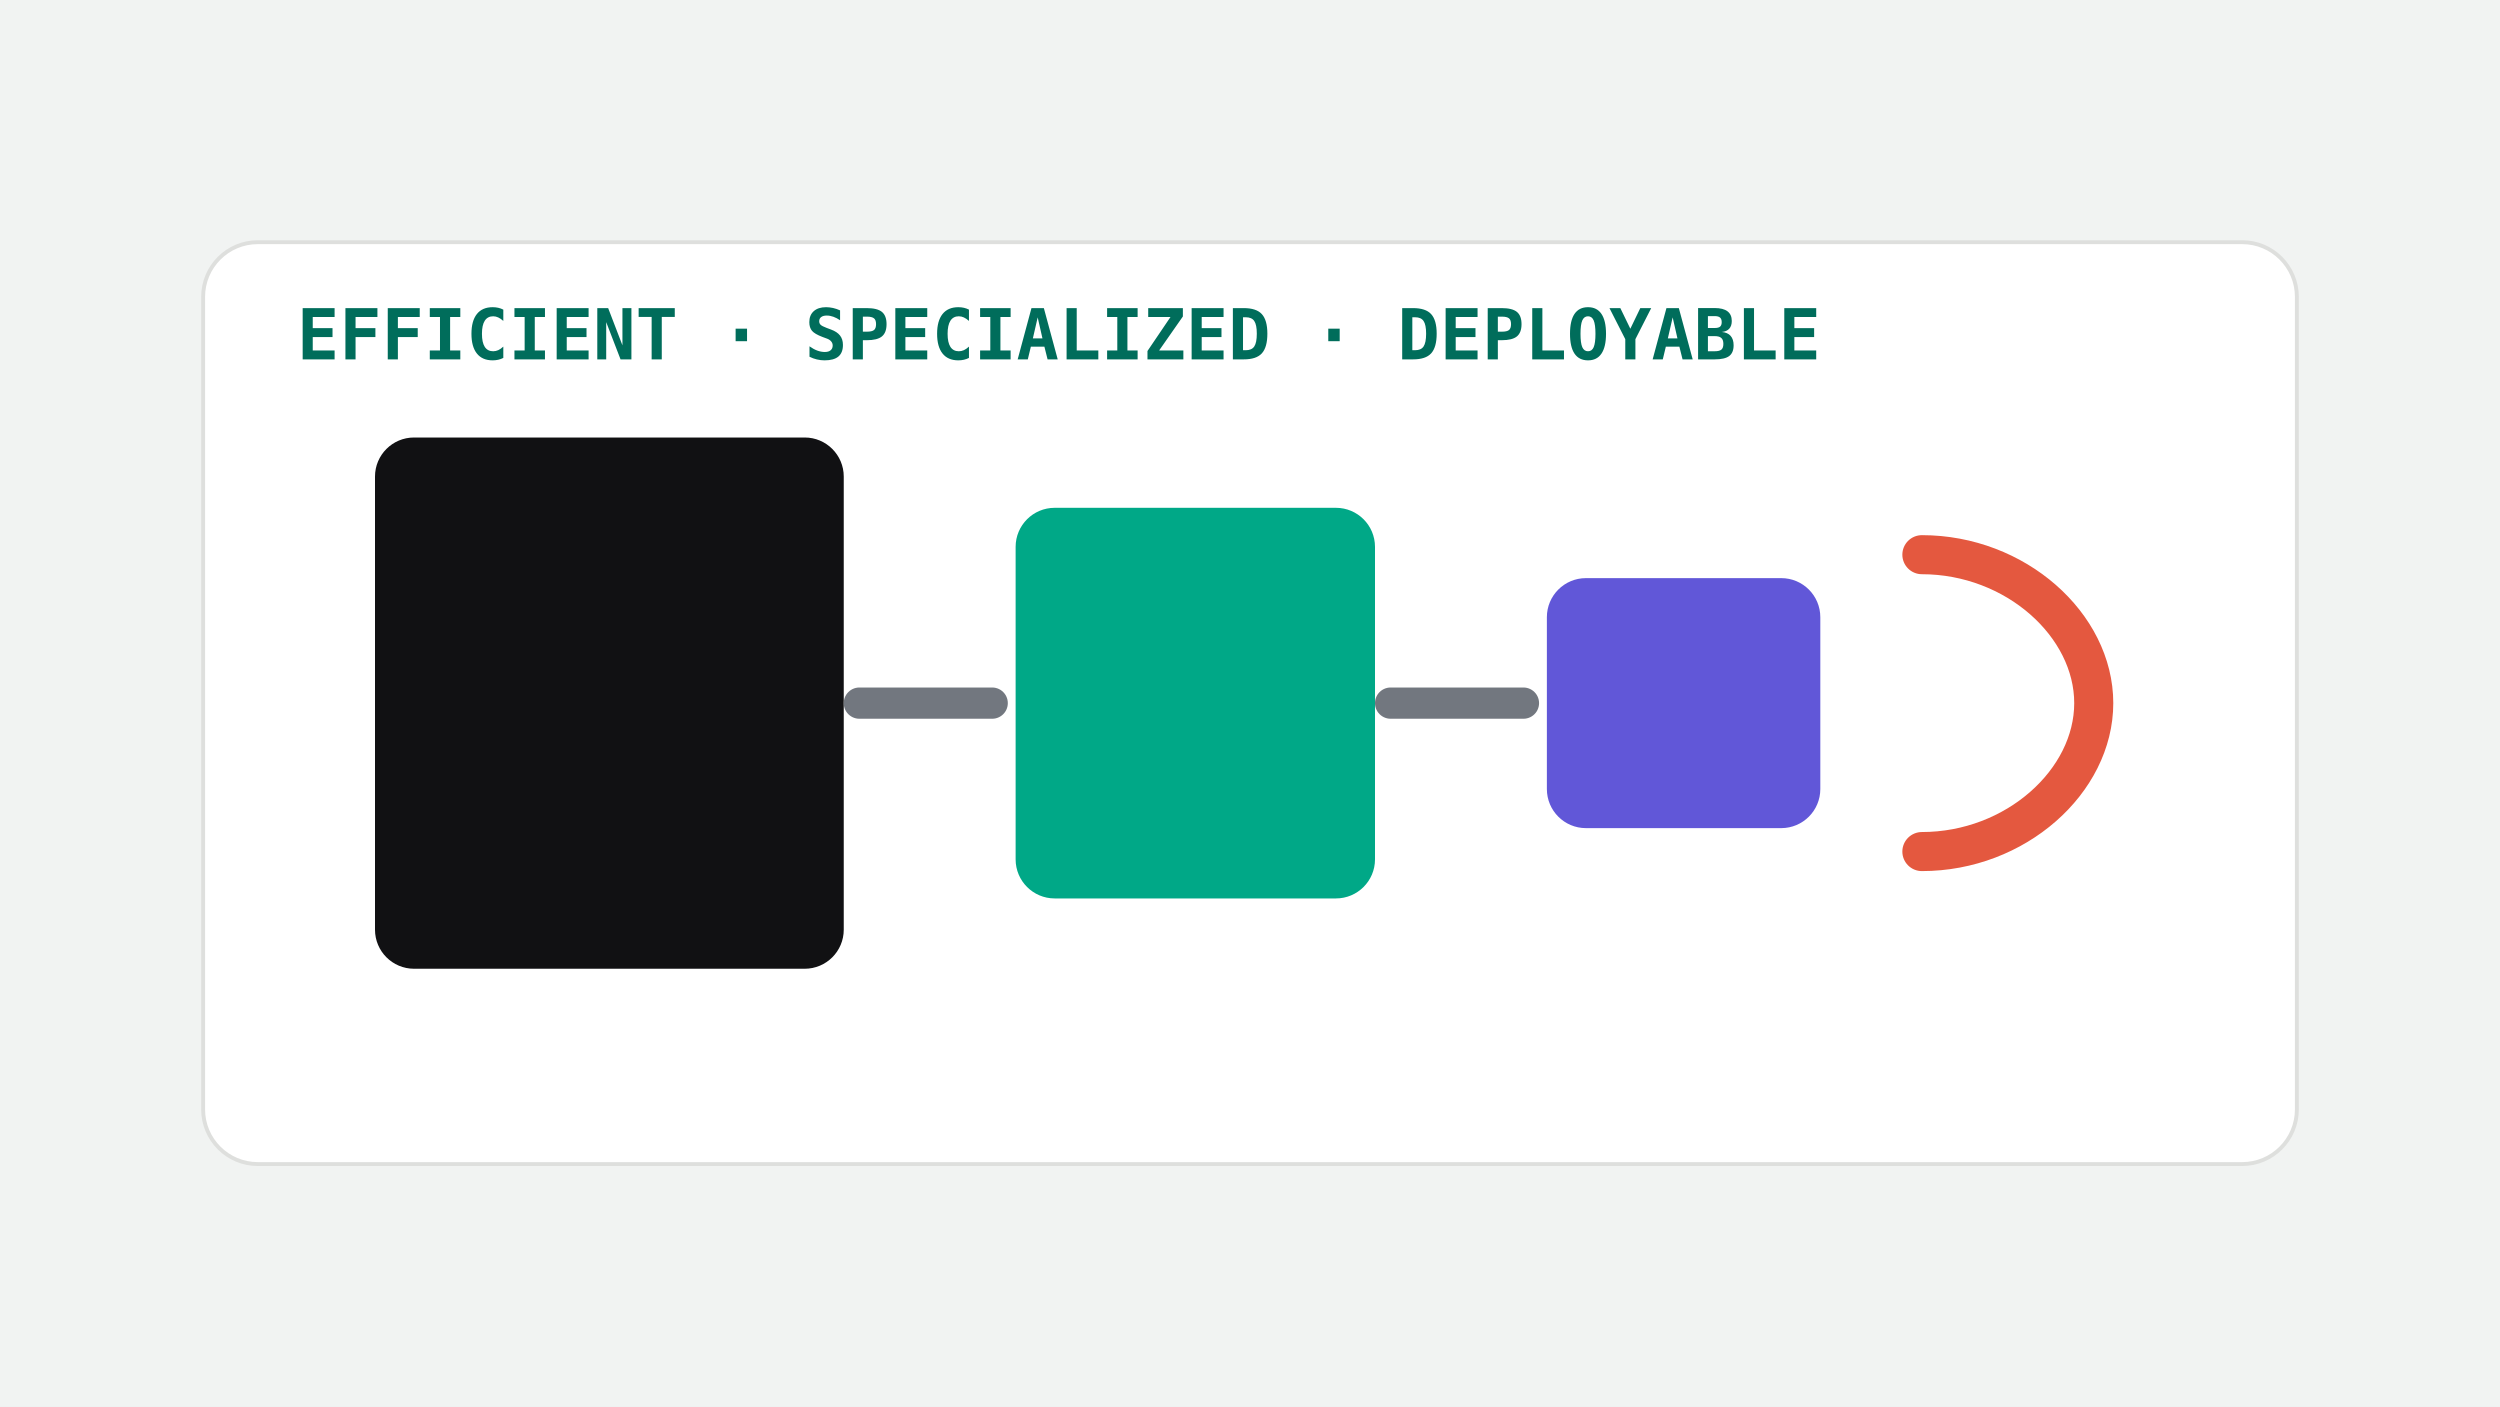
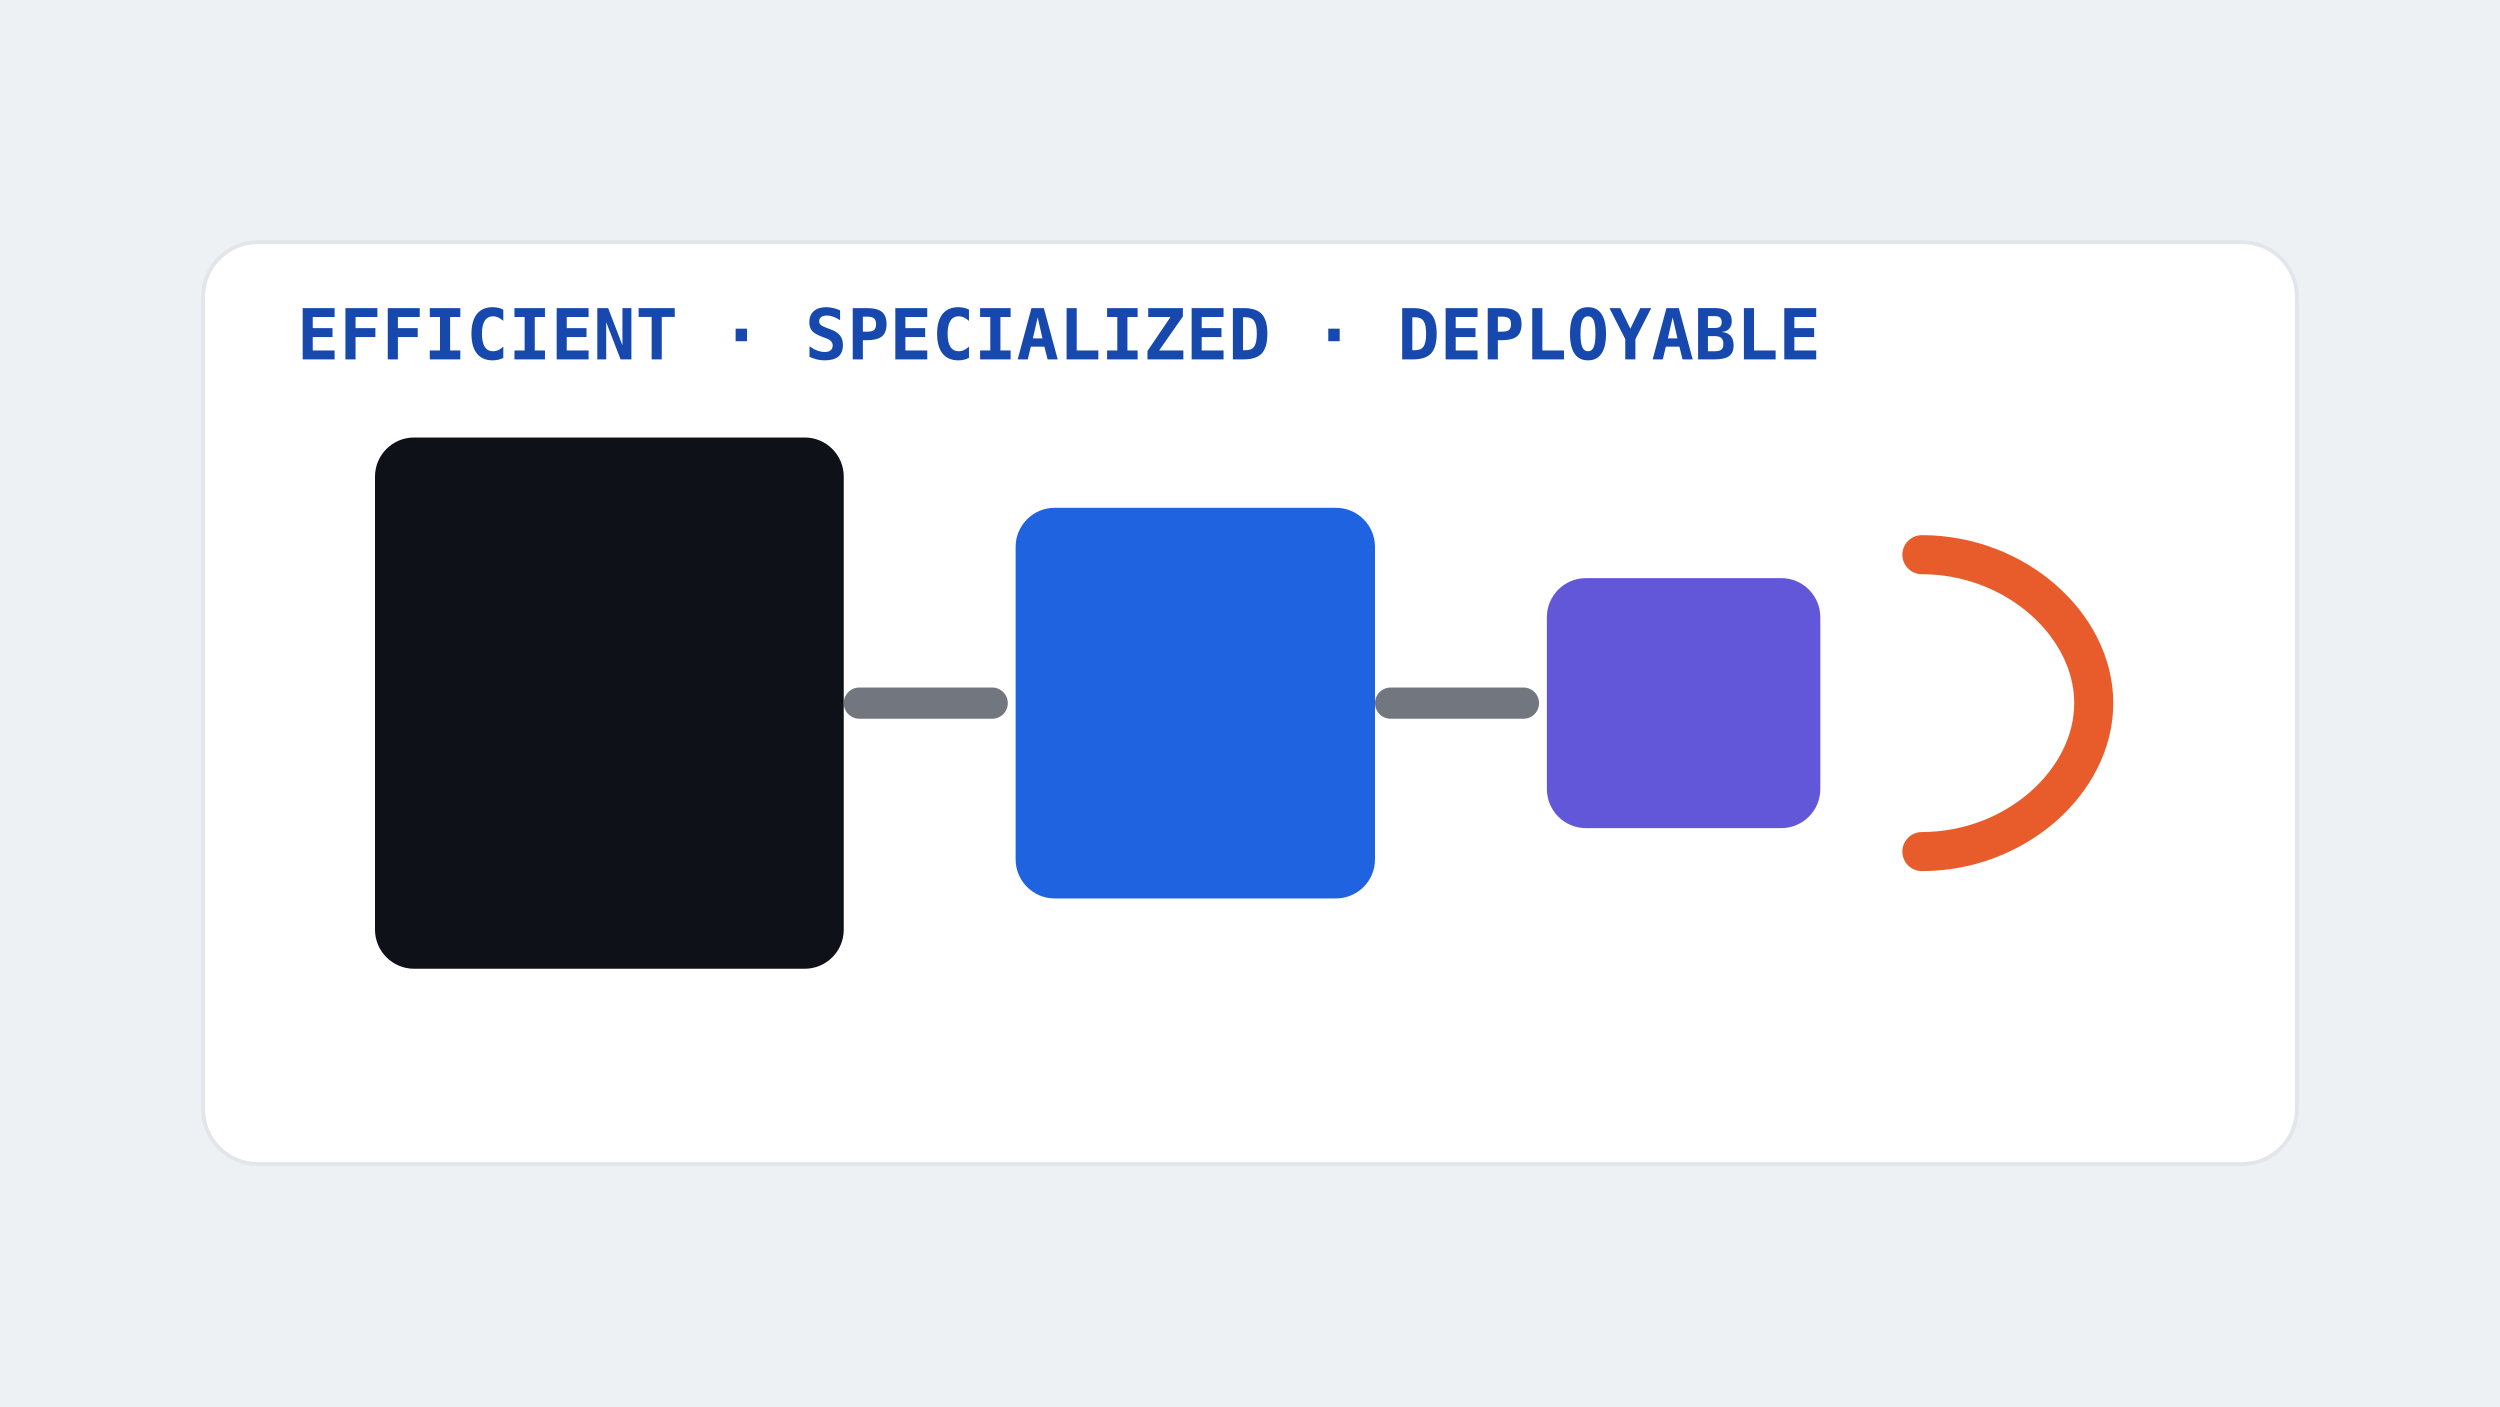
<svg xmlns="http://www.w3.org/2000/svg" viewBox="0 0 640 360" role="img" aria-labelledby="title desc">
-   <rect width="640" height="360" fill="#f1f3f2" />
-   <rect x="52" y="62" width="536" height="236" rx="14" fill="#fff" stroke="#dedfdd" />
-   <rect x="96" y="112" width="120" height="136" rx="10" fill="#111113" />
-   <rect x="260" y="130" width="92" height="100" rx="10" fill="#00a887" />
+   <rect width="640" height="360" fill="#EEF1F4" />
+   <rect x="52" y="62" width="536" height="236" rx="14" fill="#fff" stroke="#E2E6EB" />
+   <rect x="96" y="112" width="120" height="136" rx="10" fill="#0E1117" />
+   <rect x="260" y="130" width="92" height="100" rx="10" fill="#1F63E0" />
  <rect x="396" y="148" width="70" height="64" rx="10" fill="#6157d8" />
  <path d="M220 180h34M356 180h34" stroke="#72777f" stroke-width="8" stroke-linecap="round" />
-   <path d="M492 142c24 0 44 18 44 38s-20 38-44 38" fill="none" stroke="#e4583f" stroke-width="10" stroke-linecap="round" />
-   <text x="76" y="92" fill="#006d5b" font-family="ui-monospace, Menlo, monospace" font-size="18" font-weight="700">EFFICIENT · SPECIALIZED · DEPLOYABLE</text>
+   <path d="M492 142c24 0 44 18 44 38s-20 38-44 38" fill="none" stroke="#E85C2B" stroke-width="10" stroke-linecap="round" />
+   <text x="76" y="92" fill="#1648AE" font-family="ui-monospace, Menlo, monospace" font-size="18" font-weight="700">EFFICIENT · SPECIALIZED · DEPLOYABLE</text>
</svg>
